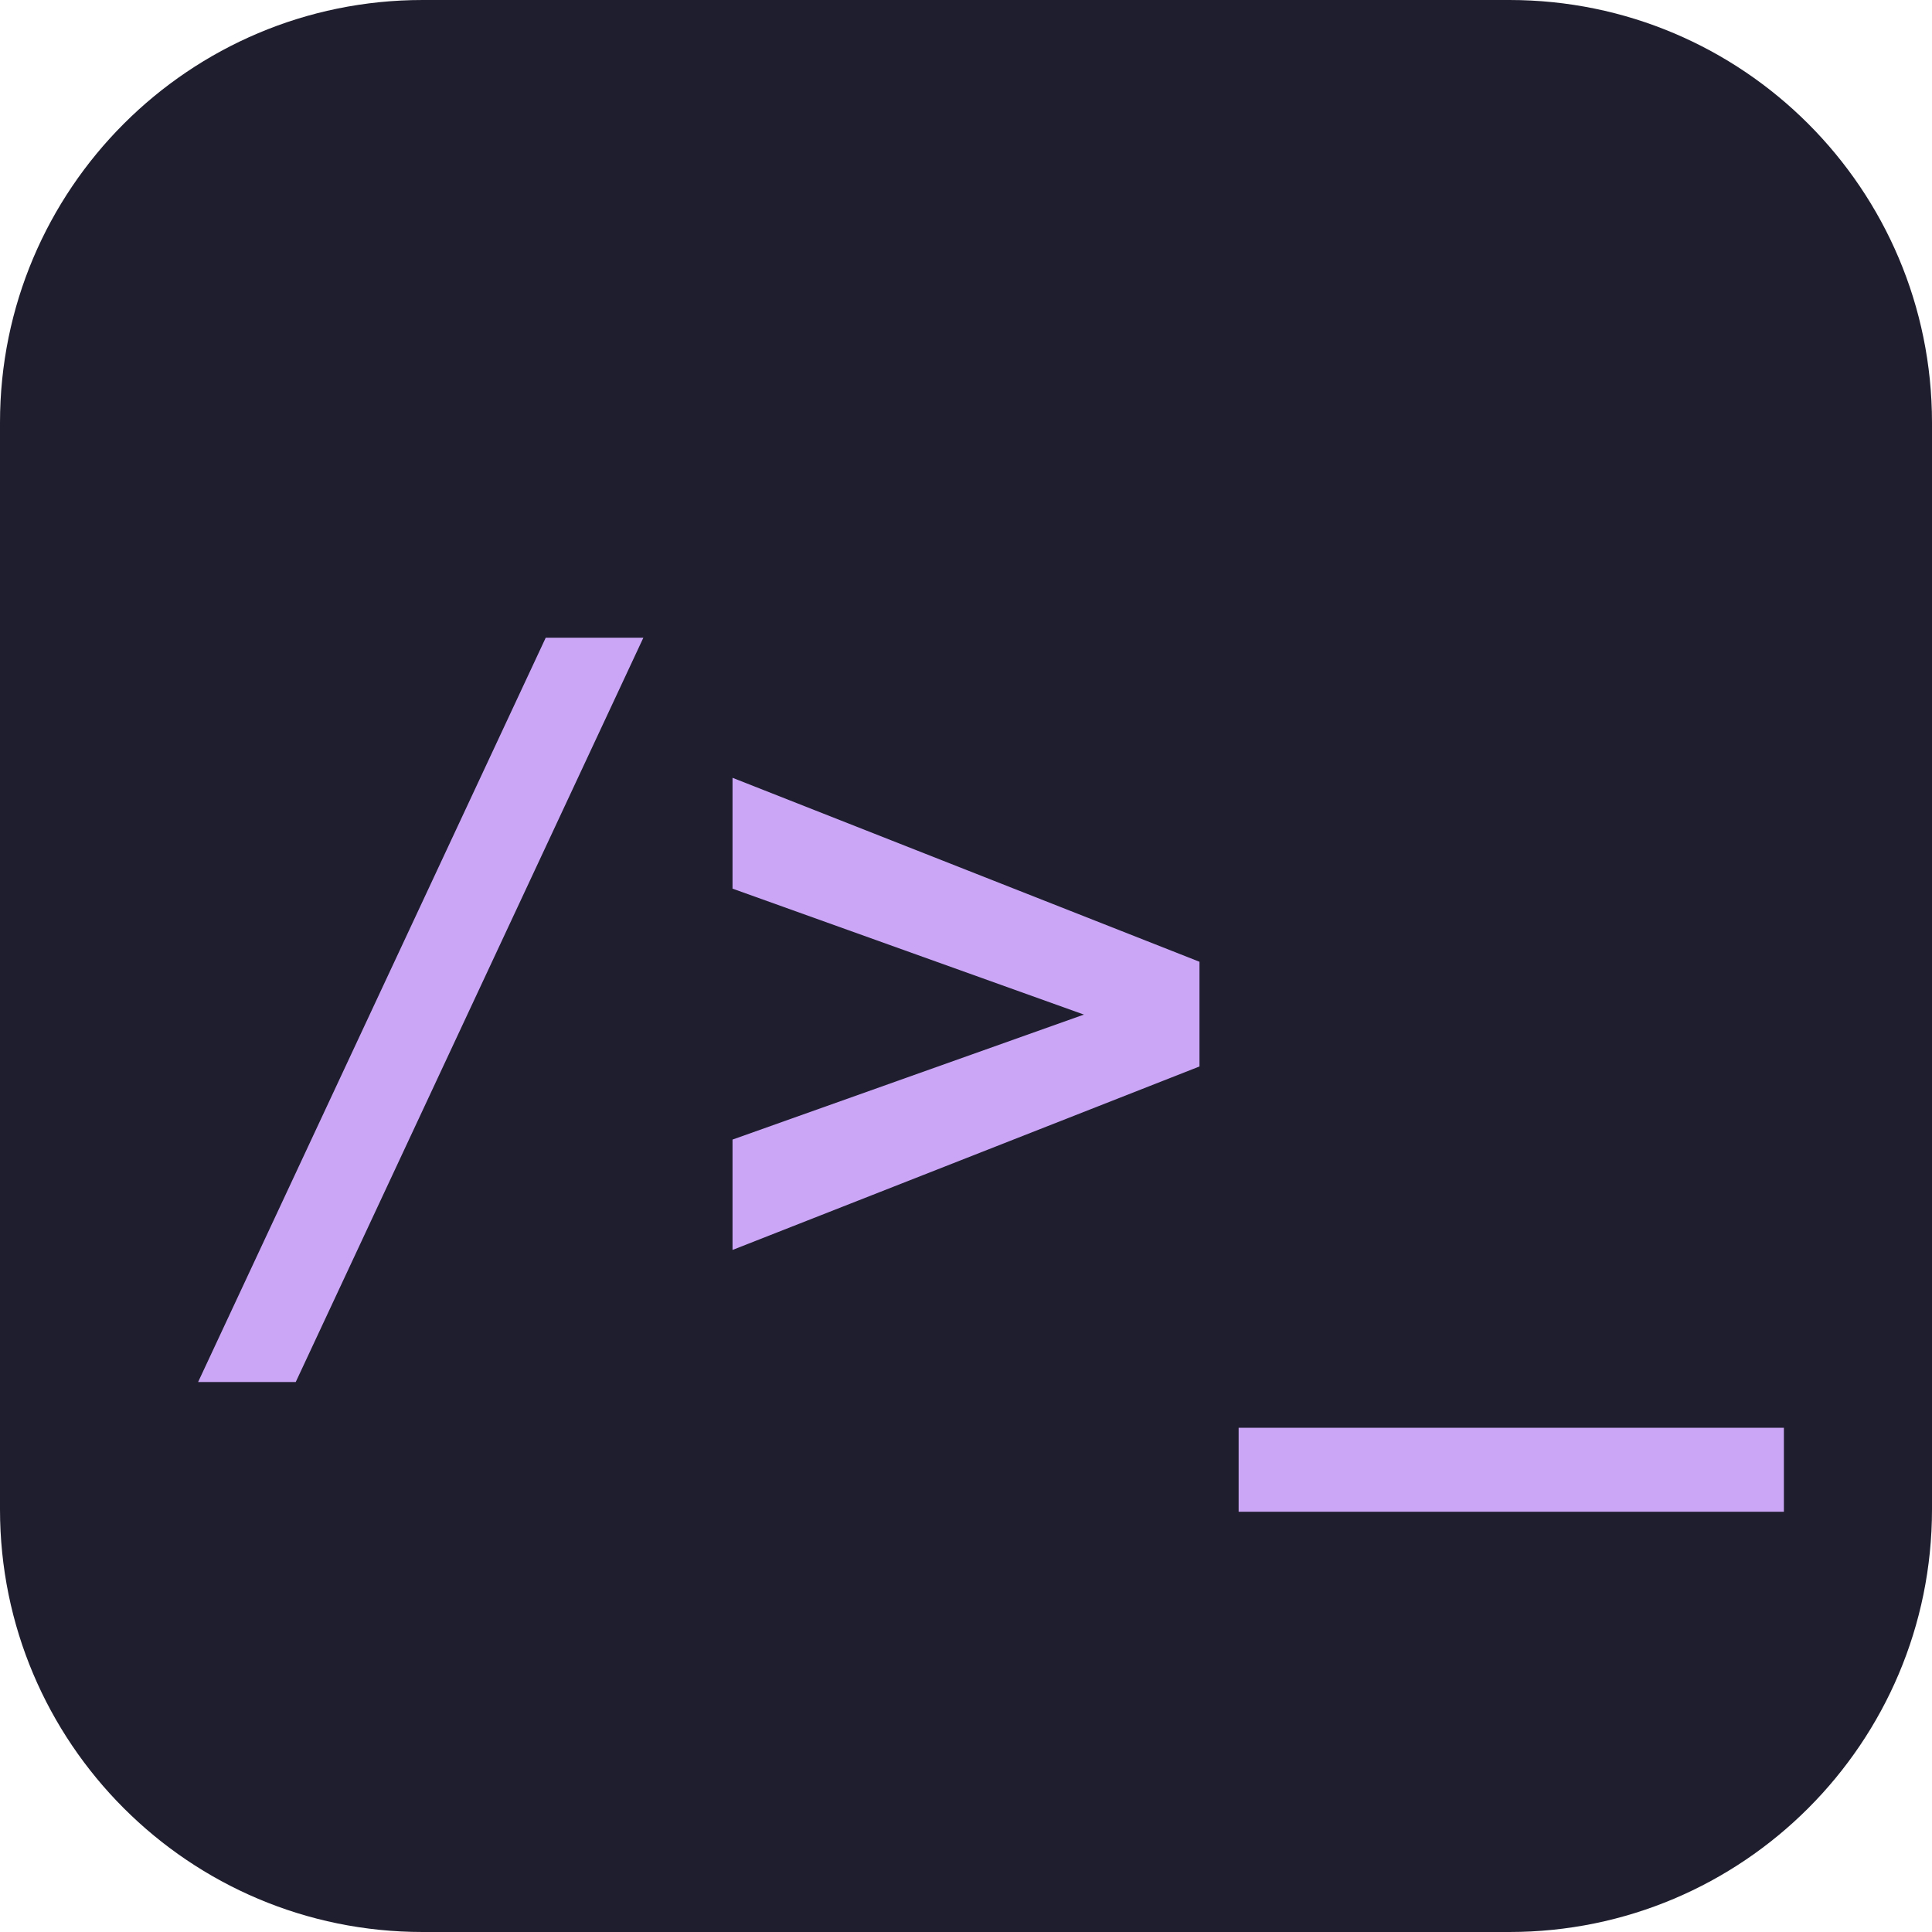
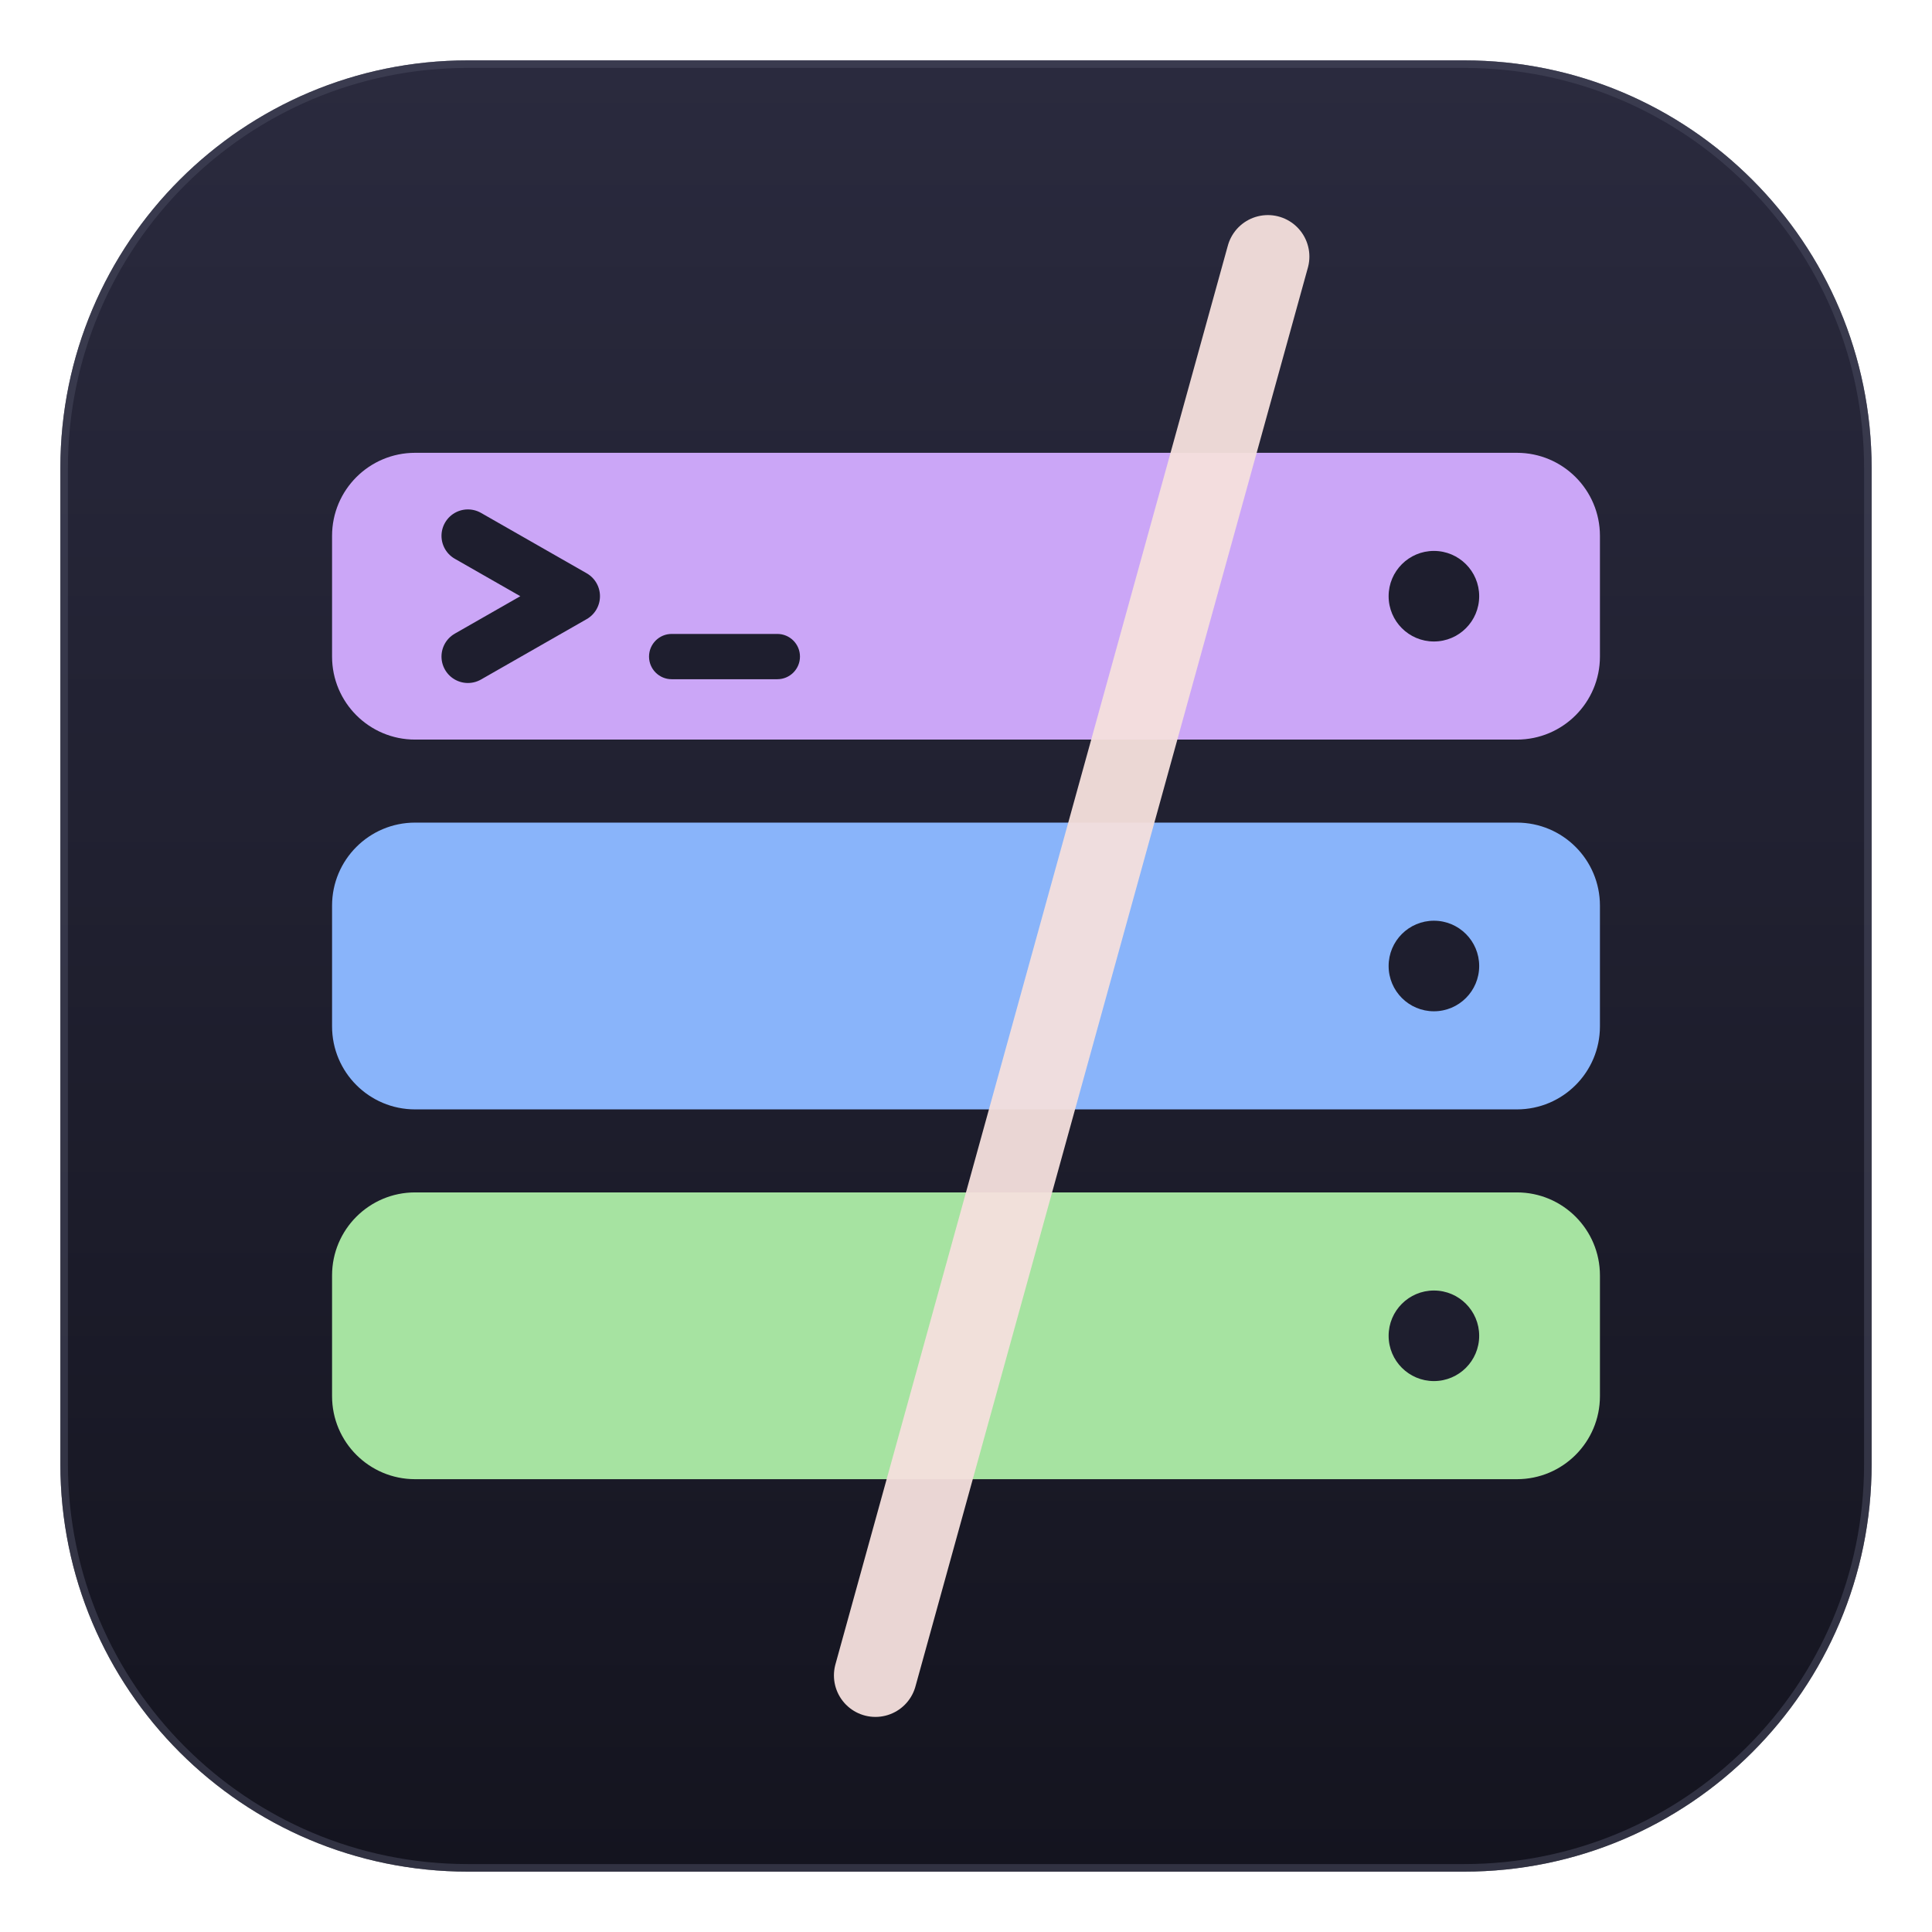
- <svg xmlns="http://www.w3.org/2000/svg" viewBox="0 0 64 64">
-   <rect width="64" height="64" rx="14" fill="#1e1e2e" />
-   <text x="32" y="43" font-family="monospace" font-size="30" font-weight="700" text-anchor="middle" fill="#cba6f7">/&gt;_</text>
+ <svg xmlns="http://www.w3.org/2000/svg" viewBox="0 0 256 256" width="256" height="256">
+   <defs>
+     <linearGradient id="bg" x1="0" y1="0" x2="0" y2="1">
+       <stop offset="0" stop-color="#2a2a3e" />
+       <stop offset="1" stop-color="#14141f" />
+     </linearGradient>
+   </defs>
+   <rect x="8" y="8" width="240" height="240" rx="54" fill="url(#bg)" />
+   <rect x="8.5" y="8.5" width="239" height="239" rx="53.5" fill="none" stroke="#45475a" stroke-opacity=".6" />
+   <rect x="44" y="60" width="168" height="38" rx="11" fill="#cba6f7" />
+   <rect x="44" y="109" width="168" height="38" rx="11" fill="#89b4fa" />
+   <rect x="44" y="158" width="168" height="38" rx="11" fill="#a6e3a1" />
+   <path d="M62 71 l14 8 -14 8" fill="none" stroke="#1e1e2e" stroke-width="7" stroke-linecap="round" stroke-linejoin="round" />
+   <rect x="86" y="84" width="20" height="6" rx="3" fill="#1e1e2e" />
+   <circle cx="190" cy="79" r="6" fill="#1e1e2e" />
+   <circle cx="190" cy="128" r="6" fill="#1e1e2e" />
+   <circle cx="190" cy="177" r="6" fill="#1e1e2e" />
+   <path d="M168 34 L116 222" stroke="#f5e0dc" stroke-width="11" stroke-linecap="round" opacity=".95" />
</svg>
